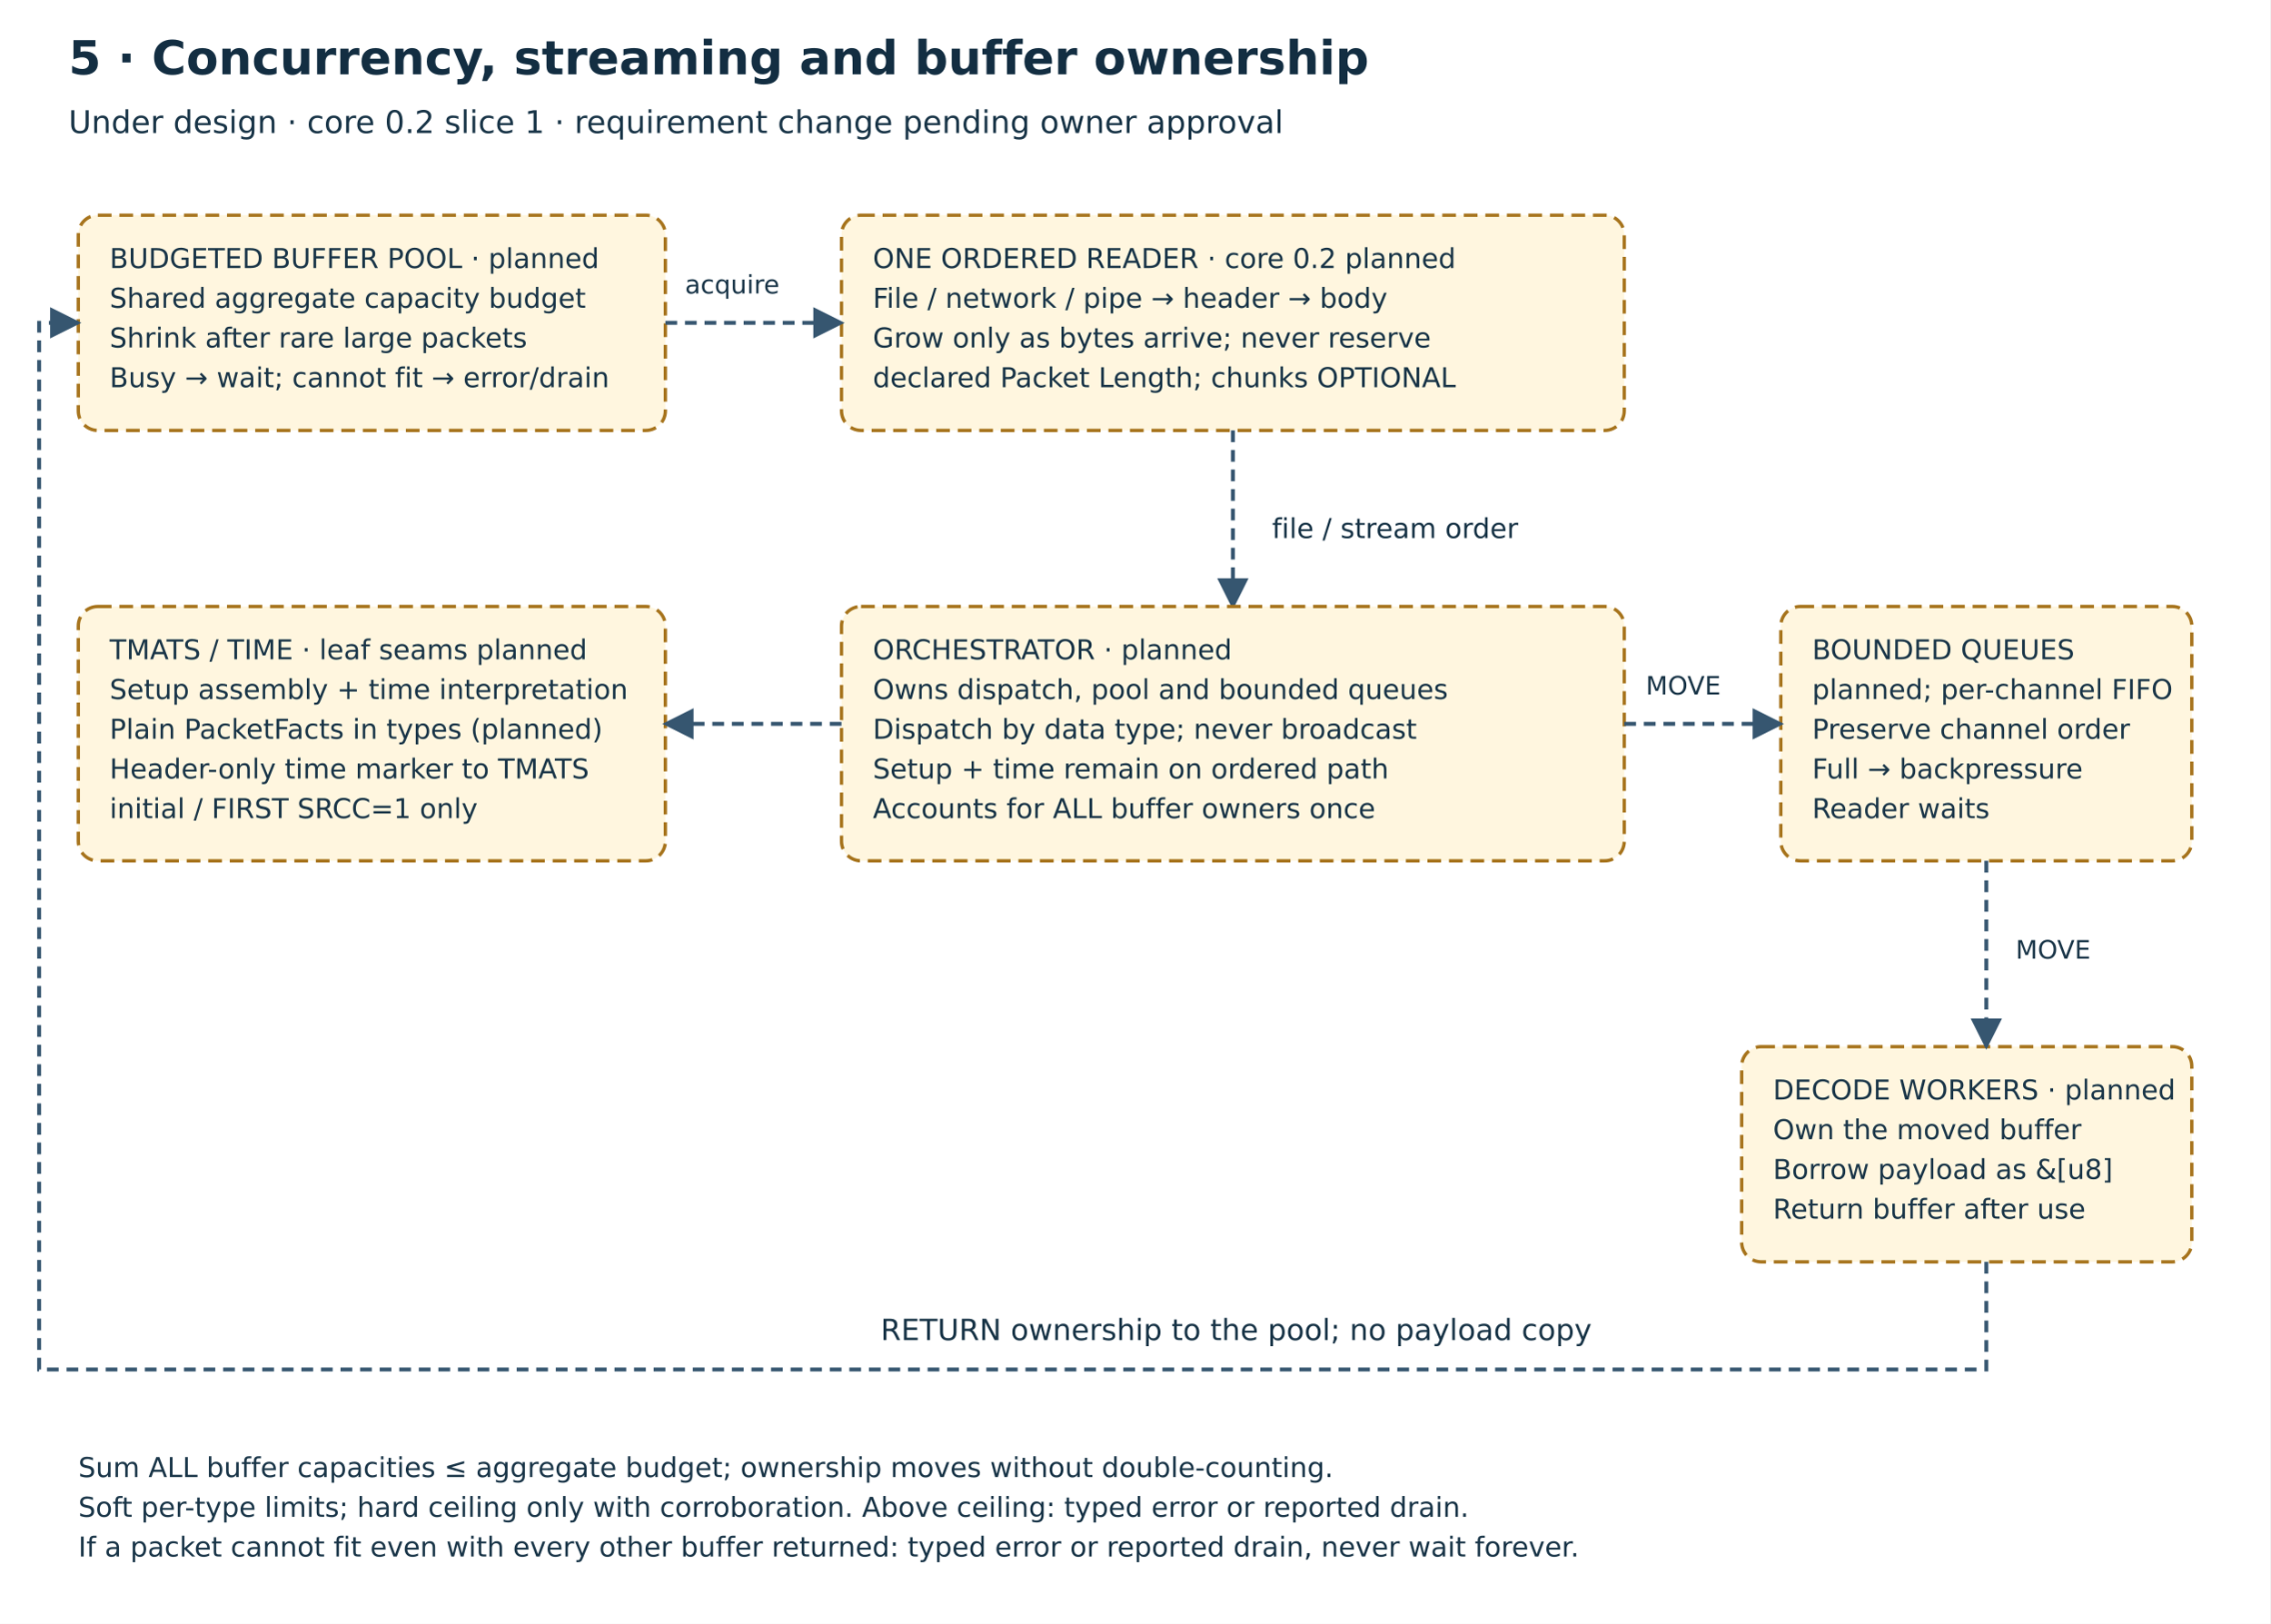
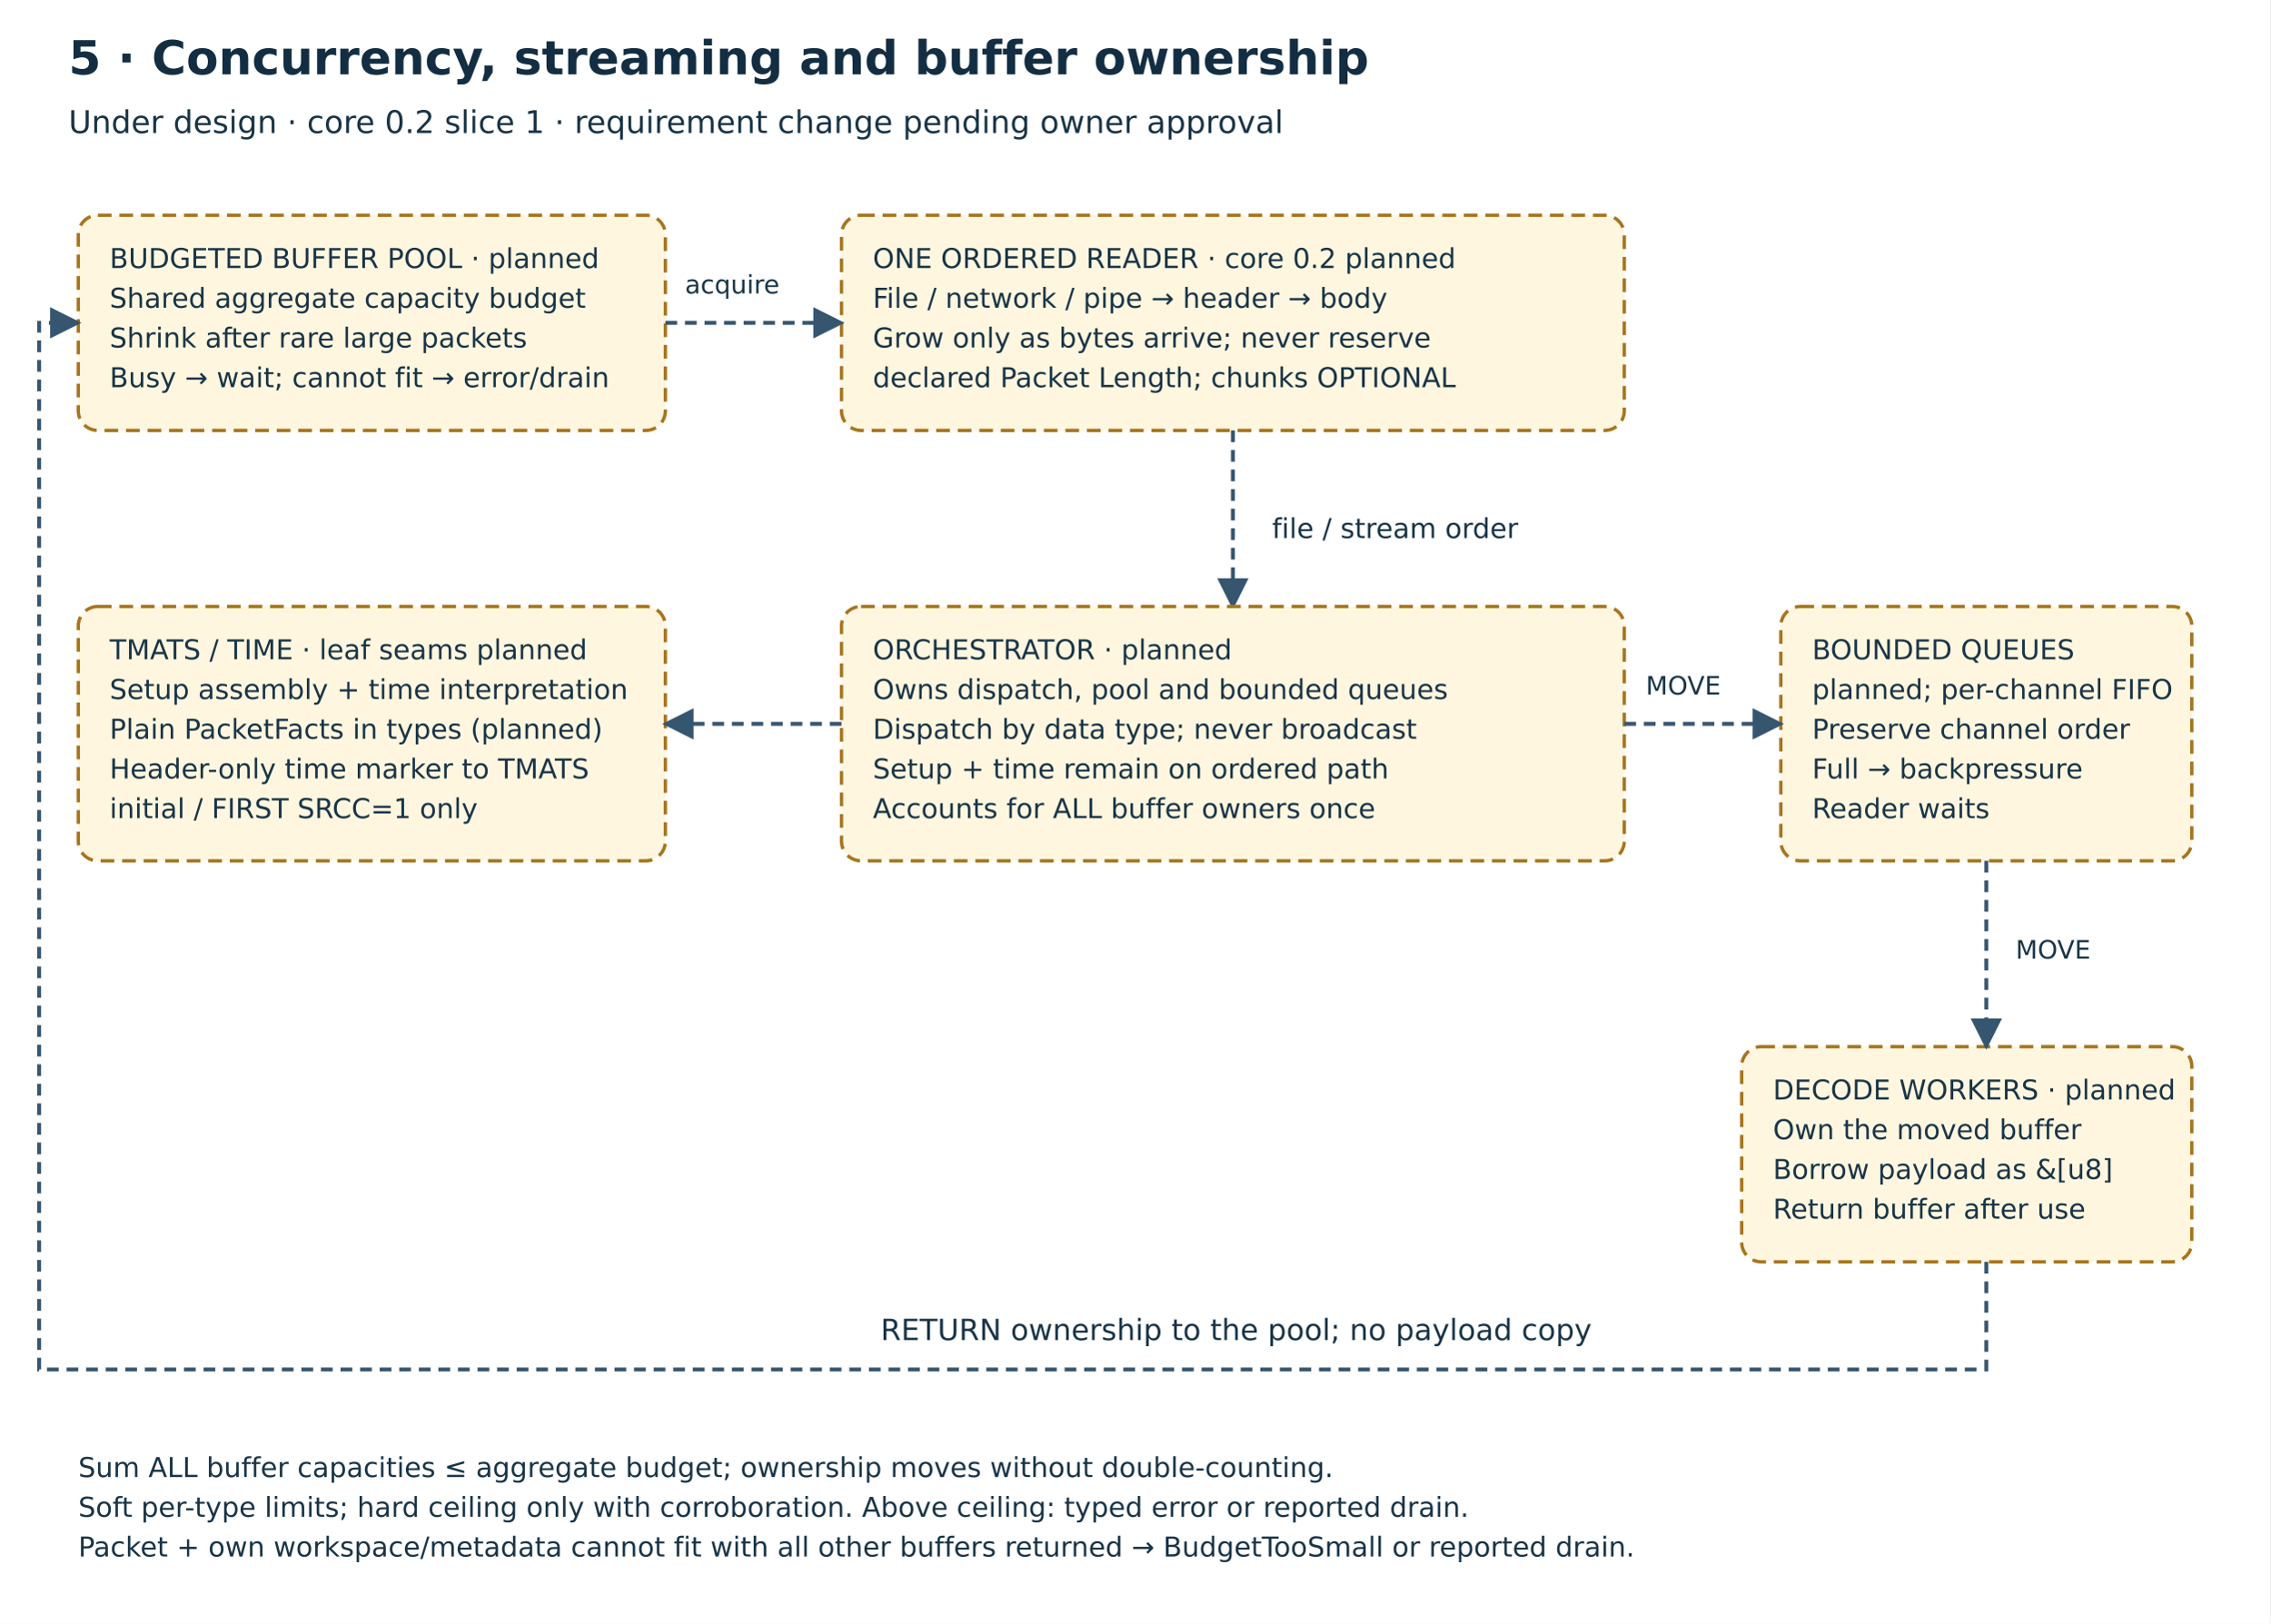
<svg xmlns="http://www.w3.org/2000/svg" width="1160" height="830" viewBox="0 0 1160 830" role="img" aria-labelledby="title desc">
  <defs>
    <marker id="arrow" viewBox="0 0 10 10" refX="9" refY="5" markerWidth="8" markerHeight="8" orient="auto-start-reverse">
      <path d="M 0 0 L 10 5 L 0 10 z" fill="#365670" />
    </marker>
  </defs>
  <rect width="1160" height="830" fill="#fff" />
  <text x="35" y="38" font-family="DejaVu Sans, sans-serif" font-size="24" fill="#132e42" font-weight="bold">
    <tspan x="35" dy="0">5 · Concurrency, streaming and buffer ownership</tspan>
  </text>
  <text x="35" y="68" font-family="DejaVu Sans, sans-serif" font-size="16" fill="#183447">
    <tspan x="35" dy="0">Under design · core 0.2 slice 1 · requirement change pending owner approval</tspan>
  </text>
  <rect x="40" y="110" width="300" height="110" rx="10" fill="#fff6df" stroke="#a7741d" stroke-width="1.7" stroke-dasharray="7 4" />
  <text x="56" y="137" font-family="DejaVu Sans, sans-serif" font-size="14" fill="#183447">
    <tspan x="56" dy="0">BUDGETED BUFFER POOL · planned</tspan>
    <tspan x="56" dy="20.3">Shared aggregate capacity budget</tspan>
    <tspan x="56" dy="20.3">Shrink after rare large packets</tspan>
    <tspan x="56" dy="20.3">Busy → wait; cannot fit → error/drain</tspan>
  </text>
  <rect x="430" y="110" width="400" height="110" rx="10" fill="#fff6df" stroke="#a7741d" stroke-width="1.7" stroke-dasharray="7 4" />
  <text x="446" y="137" font-family="DejaVu Sans, sans-serif" font-size="14" fill="#183447">
    <tspan x="446" dy="0">ONE ORDERED READER · core 0.2 planned</tspan>
    <tspan x="446" dy="20.3">File / network / pipe → header → body</tspan>
    <tspan x="446" dy="20.3">Grow only as bytes arrive; never reserve</tspan>
    <tspan x="446" dy="20.3">declared Packet Length; chunks OPTIONAL</tspan>
  </text>
  <path d="M340 165 H430" fill="none" stroke="#365670" stroke-width="2" marker-end="url(#arrow)" stroke-dasharray="6 4" />
  <text x="350" y="150" font-family="DejaVu Sans, sans-serif" font-size="13" fill="#183447">
    <tspan x="350" dy="0">acquire</tspan>
  </text>
  <path d="M630 220 V310" fill="none" stroke="#365670" stroke-width="2" marker-end="url(#arrow)" stroke-dasharray="6 4" />
  <text x="650" y="275" font-family="DejaVu Sans, sans-serif" font-size="14" fill="#183447">
    <tspan x="650" dy="0">file / stream order</tspan>
  </text>
  <rect x="430" y="310" width="400" height="130" rx="10" fill="#fff6df" stroke="#a7741d" stroke-width="1.7" stroke-dasharray="7 4" />
  <text x="446" y="337" font-family="DejaVu Sans, sans-serif" font-size="14" fill="#183447">
    <tspan x="446" dy="0">ORCHESTRATOR · planned</tspan>
    <tspan x="446" dy="20.3">Owns dispatch, pool and bounded queues</tspan>
    <tspan x="446" dy="20.3">Dispatch by data type; never broadcast</tspan>
    <tspan x="446" dy="20.3">Setup + time remain on ordered path</tspan>
    <tspan x="446" dy="20.3">Accounts for ALL buffer owners once</tspan>
  </text>
  <rect x="40" y="310" width="300" height="130" rx="10" fill="#fff6df" stroke="#a7741d" stroke-width="1.7" stroke-dasharray="7 4" />
  <text x="56" y="337" font-family="DejaVu Sans, sans-serif" font-size="14" fill="#183447">
    <tspan x="56" dy="0">TMATS / TIME · leaf seams planned</tspan>
    <tspan x="56" dy="20.3">Setup assembly + time interpretation</tspan>
    <tspan x="56" dy="20.3">Plain PacketFacts in types (planned)</tspan>
    <tspan x="56" dy="20.3">Header-only time marker to TMATS</tspan>
    <tspan x="56" dy="20.3">initial / FIRST SRCC=1 only</tspan>
  </text>
  <path d="M430 370 H340" fill="none" stroke="#365670" stroke-width="2" marker-end="url(#arrow)" stroke-dasharray="6 4" />
  <rect x="910" y="310" width="210" height="130" rx="10" fill="#fff6df" stroke="#a7741d" stroke-width="1.7" stroke-dasharray="7 4" />
  <text x="926" y="337" font-family="DejaVu Sans, sans-serif" font-size="14" fill="#183447">
    <tspan x="926" dy="0">BOUNDED QUEUES</tspan>
    <tspan x="926" dy="20.3">planned; per-channel FIFO</tspan>
    <tspan x="926" dy="20.3">Preserve channel order</tspan>
    <tspan x="926" dy="20.3">Full → backpressure</tspan>
    <tspan x="926" dy="20.3">Reader waits</tspan>
  </text>
  <path d="M830 370 H910" fill="none" stroke="#365670" stroke-width="2" marker-end="url(#arrow)" stroke-dasharray="6 4" />
  <text x="841" y="355" font-family="DejaVu Sans, sans-serif" font-size="13" fill="#183447">
    <tspan x="841" dy="0">MOVE</tspan>
  </text>
  <rect x="890" y="535" width="230" height="110" rx="10" fill="#fff6df" stroke="#a7741d" stroke-width="1.7" stroke-dasharray="7 4" />
  <text x="906" y="562" font-family="DejaVu Sans, sans-serif" font-size="14" fill="#183447">
    <tspan x="906" dy="0">DECODE WORKERS · planned</tspan>
    <tspan x="906" dy="20.3">Own the moved buffer</tspan>
    <tspan x="906" dy="20.3">Borrow payload as &amp;[u8]</tspan>
    <tspan x="906" dy="20.3">Return buffer after use</tspan>
  </text>
  <path d="M1015 440 V535" fill="none" stroke="#365670" stroke-width="2" marker-end="url(#arrow)" stroke-dasharray="6 4" />
  <text x="1030" y="490" font-family="DejaVu Sans, sans-serif" font-size="13" fill="#183447">
    <tspan x="1030" dy="0">MOVE</tspan>
  </text>
  <path d="M1015 645 V700 H20 V165 H40" fill="none" stroke="#365670" stroke-width="2" marker-end="url(#arrow)" stroke-dasharray="6 4" />
  <text x="450" y="685" font-family="DejaVu Sans, sans-serif" font-size="15" fill="#183447">
    <tspan x="450" dy="0">RETURN ownership to the pool; no payload copy</tspan>
  </text>
  <text x="40" y="755" font-family="DejaVu Sans, sans-serif" font-size="14" fill="#183447">
    <tspan x="40" dy="0">Sum ALL buffer capacities ≤ aggregate budget; ownership moves without double-counting.</tspan>
    <tspan x="40" dy="20.3">Soft per-type limits; hard ceiling only with corroboration. Above ceiling: typed error or reported drain.</tspan>
-     <tspan x="40" dy="20.3">If a packet cannot fit even with every other buffer returned: typed error or reported drain, never wait forever.</tspan>
+     <tspan x="40" dy="20.3">Packet + own workspace/metadata cannot fit with all other buffers returned → BudgetTooSmall or reported drain.</tspan>
  </text>
</svg>
